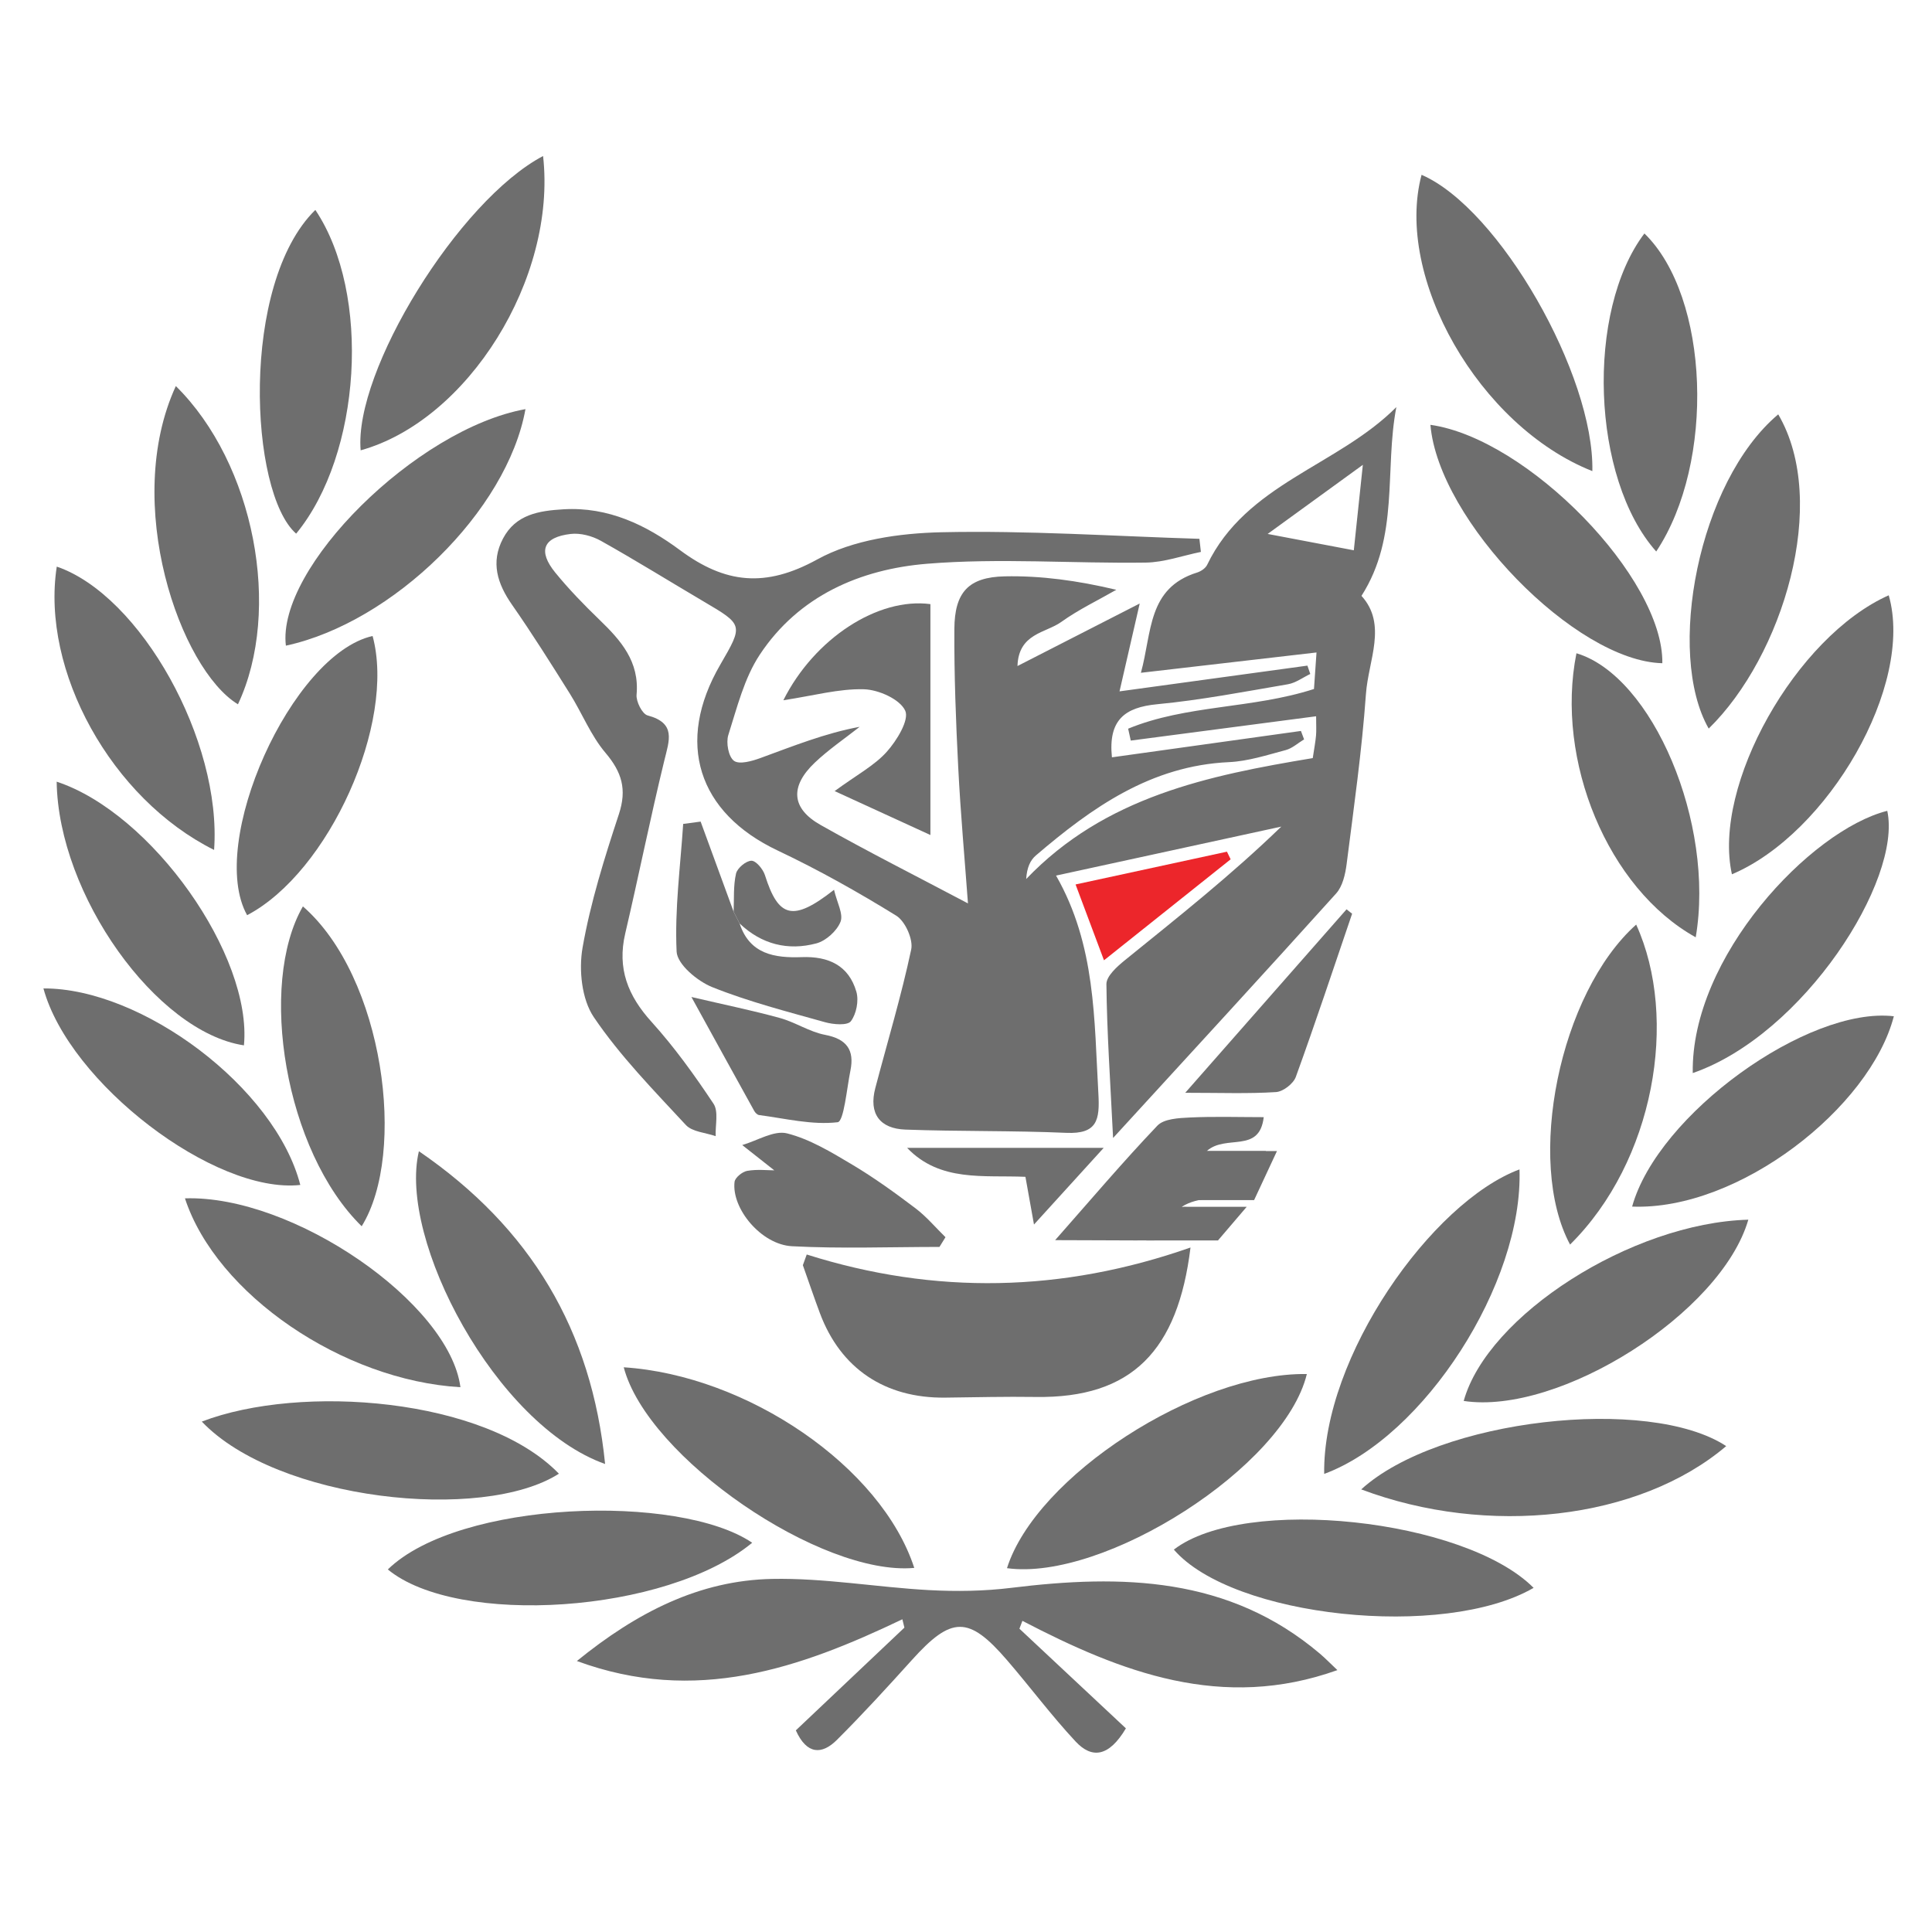
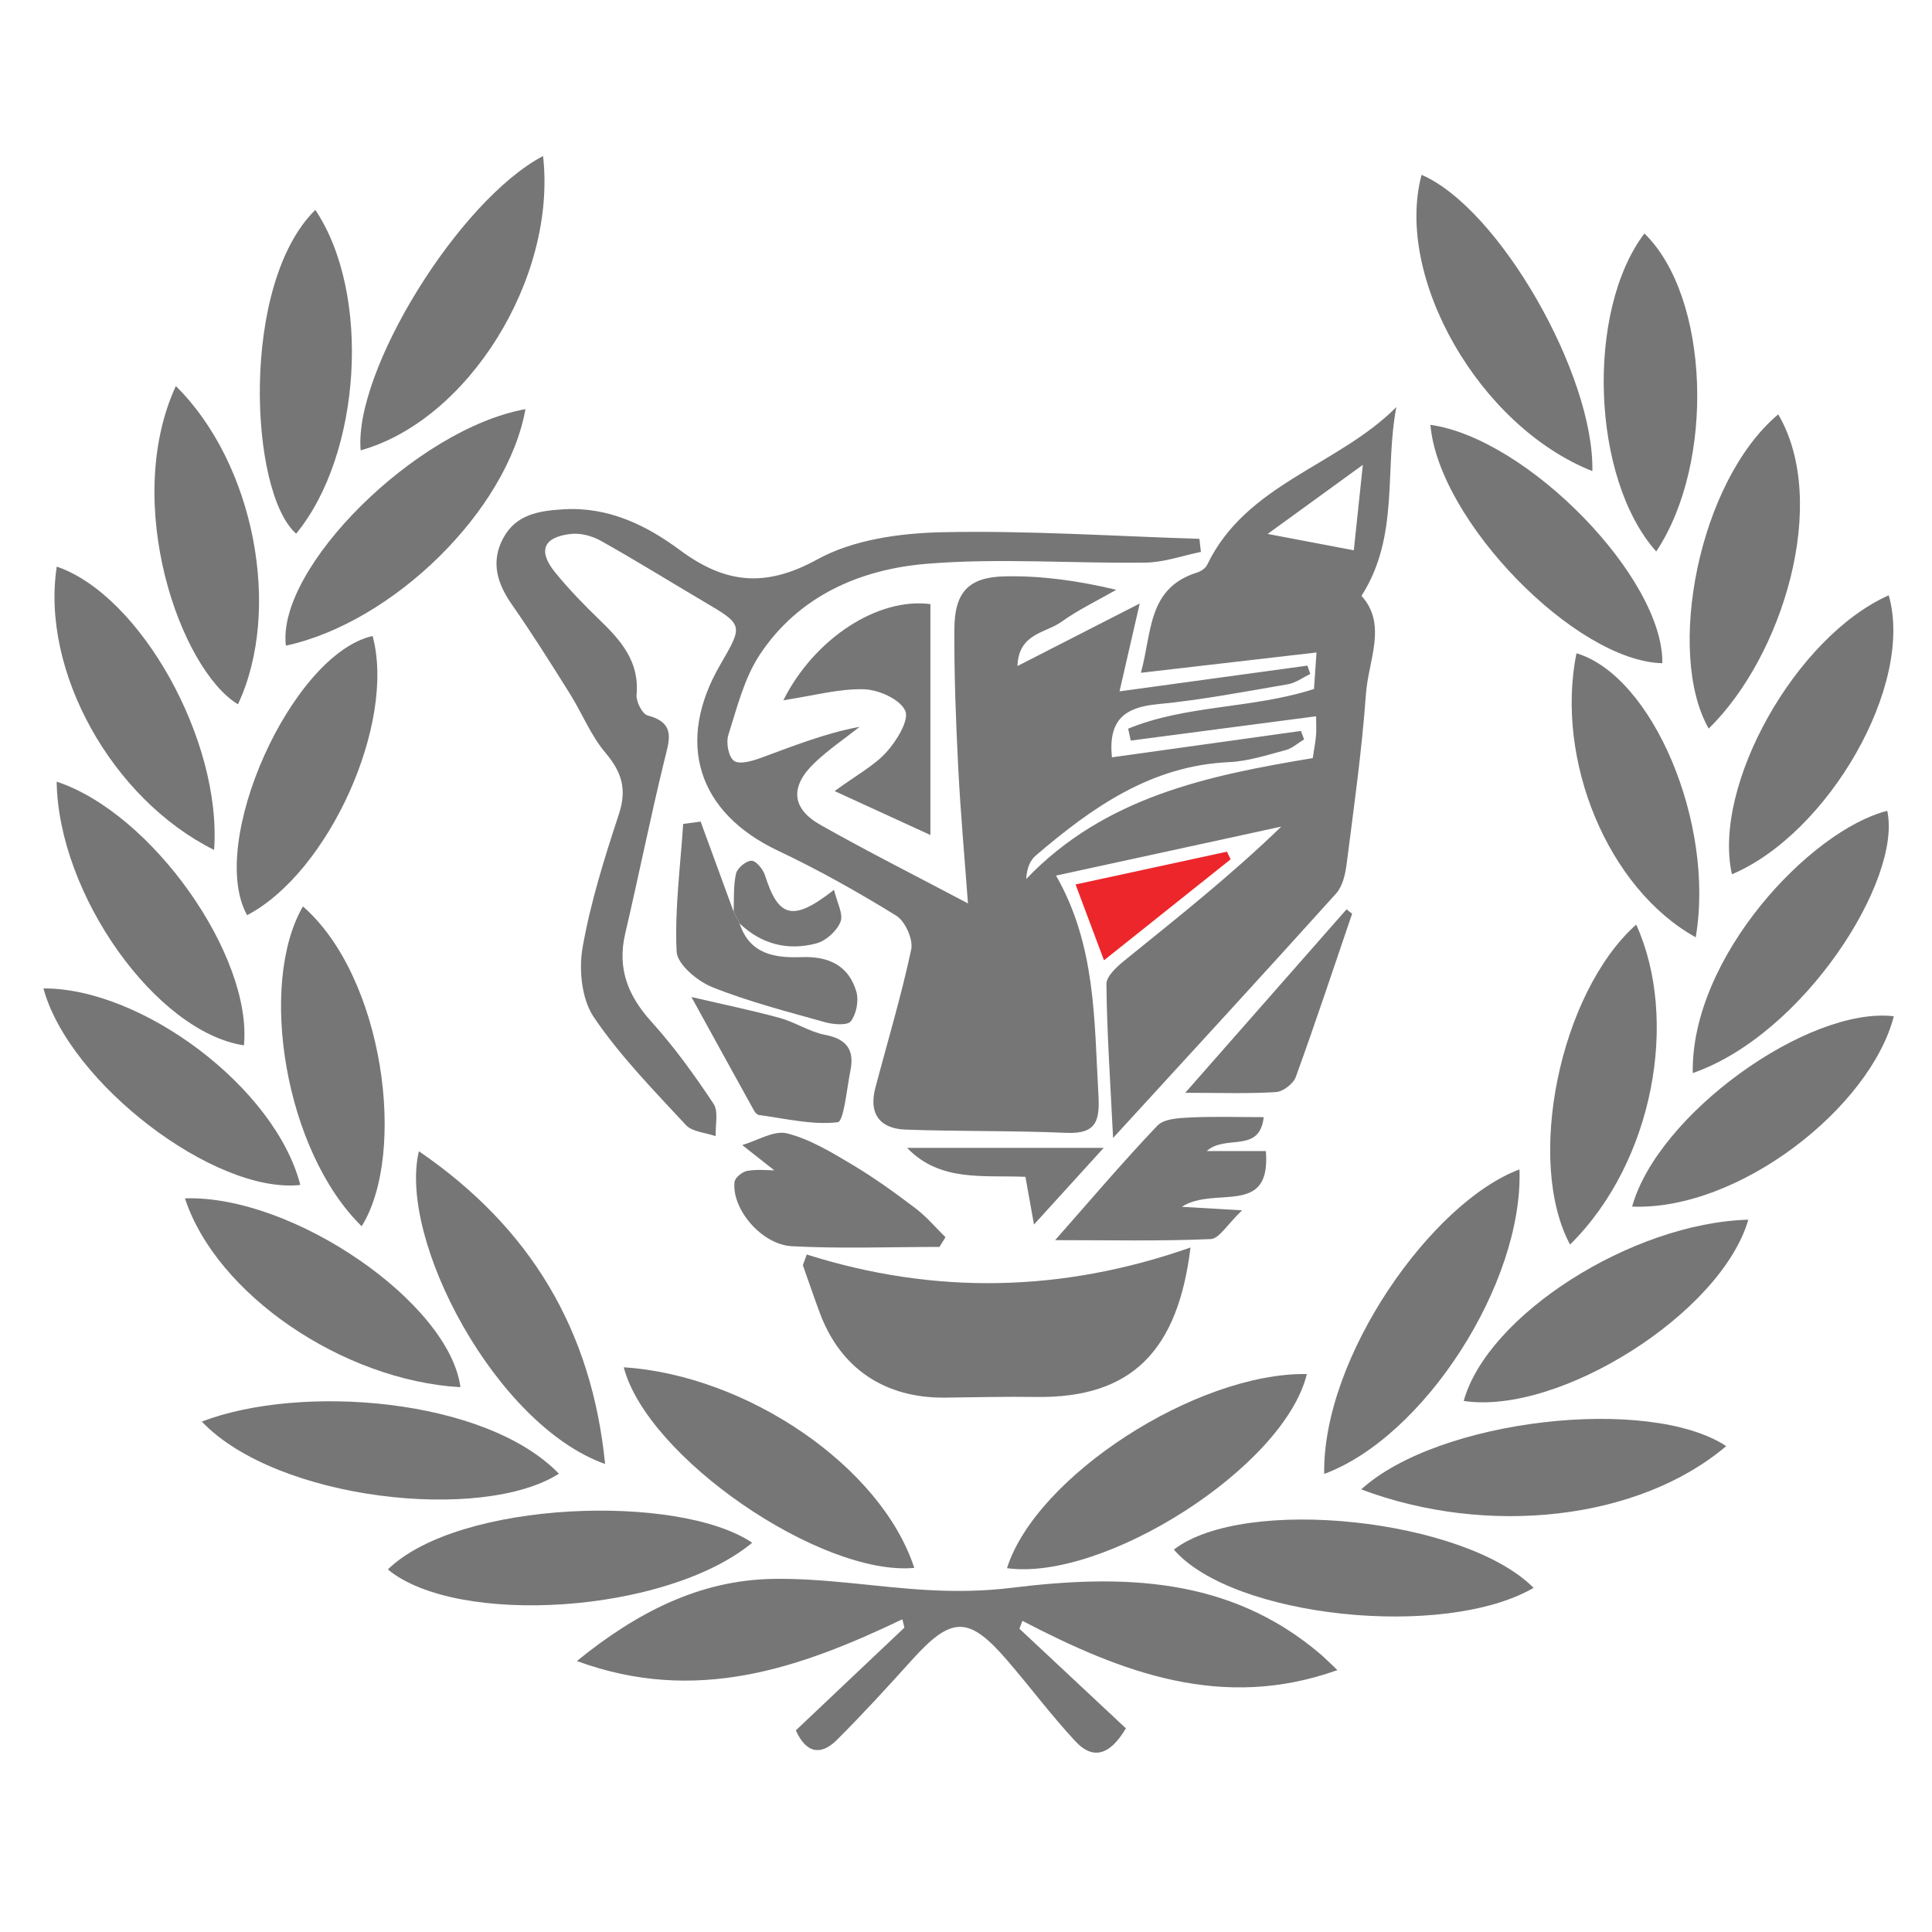
<svg xmlns="http://www.w3.org/2000/svg" version="1.1" height="600" width="600" id="logo" x="0px" y="0px" viewBox="0 0 1920 1920" style="enable-background:new 0 0 1920 1920;" xml:space="preserve">
  <style type="text/css">
	.st0{fill:#EC262B;}
+ 	.cougar {
+ 		fill: #767676;
+ 	}
+ 
</style>
  <g>
-     <path fill="#6e6e6e" d="M1106.17,1130.92c-2.82-57.1-6.11-104.97-6.63-152.87c-0.09-7.98,10.68-17.59,18.49-23.91   c52.24-42.34,105.04-83.99,155.31-132.67c-72.66,15.8-145.32,31.6-223.85,48.68c39.61,69.22,37.85,143.28,42.07,216.7   c1.5,26.1-1.08,40.31-31.91,38.96c-53.23-2.33-106.6-1.28-159.86-3.23c-25.29-0.93-36.65-15.67-29.92-41.28   c12.06-45.87,25.81-91.36,35.67-137.69c2.14-10.03-5.97-28.12-14.85-33.61c-38.05-23.5-77.27-45.55-117.7-64.68   c-79.6-37.64-102.08-107.45-57.22-184.72c23.04-39.69,22.98-39.58-16.5-62.85c-34.05-20.07-67.64-40.97-102.11-60.28   c-8.69-4.87-20.34-7.97-30.04-6.84c-27.44,3.21-32.79,16.94-15.22,38.49c13.5,16.55,28.51,31.99,43.89,46.84   c21.29,20.56,39.82,41.5,36.83,74.45c-0.61,6.75,5.63,19.15,10.95,20.57c28.6,7.63,21.49,24.84,16.59,44.96   c-13.91,57.04-25.45,114.65-38.83,171.83c-8.11,34.67,2.64,61.75,26.07,87.65c22.79,25.19,42.85,53.11,61.68,81.44   c5.18,7.78,1.67,21.34,2.15,32.25c-10.06-3.55-23.24-4.21-29.66-11.13c-31.95-34.5-65.3-68.49-91.48-107.18   c-12.03-17.78-15.01-47.01-11.13-69.12c7.9-44.96,21.78-89.1,36.1-132.61c8.1-24.62,2.93-41.75-13.35-60.94   c-14.6-17.21-23.24-39.38-35.41-58.79c-18.65-29.74-37.34-59.51-57.42-88.29c-14.63-20.97-21.44-42.26-9-65.84   c12.64-23.97,35.53-27.62,60.16-29.08c44.55-2.64,82.19,15.72,115.75,40.61c44.8,33.22,84.74,37.65,136.39,9.21   c35.61-19.61,81.86-26.08,123.61-27.01c85.3-1.89,170.77,3.91,256.17,6.54c0.49,4.34,0.98,8.67,1.47,13.01   c-18.28,3.71-36.52,10.36-54.85,10.61c-72.42,1.01-145.26-4.71-217.2,1.15c-66.36,5.4-127.7,31.85-166.4,90.47   c-15.4,23.33-22.5,52.48-31.17,79.68c-2.44,7.65,0.13,21.67,5.6,25.69c5.32,3.9,17.89,0.31,26.27-2.75   c32.32-11.79,64.25-24.68,98.65-31.05c-14.92,11.78-30.82,22.54-44.55,35.57c-24.9,23.65-23.43,45.51,5.67,61.96   c46.77,26.44,94.81,50.62,146.5,77.97c-3.26-44.47-7.36-89.62-9.66-134.85c-2.34-45.91-4.11-91.92-3.85-137.88   c0.21-36.3,13.86-51.53,50.05-52.29c35.99-0.75,72.11,4.14,110.88,13.36c-18.36,10.54-37.68,19.73-54.79,32.01   c-15.31,10.99-42.37,11.18-43.42,43.75c41.25-21.09,78.69-40.24,121.47-62.12c-7.31,31.82-13.3,57.87-20.06,87.3   c65.1-8.92,125.91-17.25,186.72-25.58c0.95,2.77,1.9,5.53,2.85,8.3c-7.38,3.51-14.45,8.88-22.2,10.21   c-43.17,7.37-86.33,15.71-129.86,19.85c-32.39,3.08-48.85,15.71-45.06,52.77c62.63-8.74,125.23-17.48,187.83-26.21   c1.05,2.79,2.09,5.57,3.14,8.36c-6.07,3.66-11.71,8.92-18.29,10.66c-18.57,4.92-37.39,11.1-56.33,11.97   c-77.53,3.54-136.12,45.05-191.9,92.72c-5.53,4.72-8.93,11.93-9.67,23.46c78.33-81.91,181.31-102.98,284.8-120.19   c1.47-9.82,2.69-16.06,3.25-22.37c0.45-5.06,0.09-10.18,0.09-19.2c-62.77,8.23-123.49,16.2-184.2,24.16   c-0.87-3.94-1.73-7.88-2.6-11.82c57.93-23.89,123.26-19.62,184.68-39.44c0.72-10.34,1.49-21.53,2.51-36.3   c-58.65,6.79-114.44,13.24-174.51,20.19c11.11-40.21,6.41-84.22,55.86-99.64c3.81-1.19,8.33-4.22,9.96-7.62   c38.86-80.82,129.56-98.12,188.05-156.8c-12.05,62.73,3.27,128.28-34.66,187.61c25.85,28.46,6.83,63.88,4.42,97.59   c-4.04,56.46-12.02,112.66-19.18,168.87c-1.29,10.15-3.98,22.13-10.43,29.3C1257.03,966.57,1185.33,1044.43,1106.17,1130.92z    M1345.4,546.87c2.93-27.71,5.51-52.07,8.98-84.93c-34.74,25.22-62.03,45.03-94.59,68.68   C1292.28,536.78,1316.18,541.32,1345.4,546.87z" />
-     <path fill="#6e6e6e" d="M790.89,1719.62c36.93-34.94,72.41-68.52,107.9-102.1c-0.68-2.77-1.35-5.54-2.03-8.3c-101.94,48.75-205.25,85-323.47,41.48   c59.54-48.31,121.53-80.13,193.96-81.59c51.9-1.05,103.93,8.29,156.01,11.12c27.14,1.47,54.77,1.07,81.72-2.25   c109.95-13.52,216.1-11.35,306.61,65.32c5.4,4.57,10.34,9.69,17.5,16.44c-114.58,40.96-214.66,2.24-313.03-48.96   c-0.99,2.6-1.98,5.21-2.97,7.81c35.29,33.02,70.58,66.05,105.82,99.03c-17.01,28.64-33.95,30.28-50.03,13.03   c-23.99-25.74-45.1-54.14-68.11-80.82c-38.19-44.3-55.13-43.87-94.59-0.08c-24.28,26.93-48.79,53.72-74.45,79.32   C816.82,1743.94,801.81,1743.89,790.89,1719.62z" />
-     <path fill="#6e6e6e" d="M801.73,1246.71c127.5,40.35,254.25,37.65,381.38-6.95c-12.49,102.19-57.95,150.02-153.99,148.52   c-29.9-0.46-59.81,0.32-89.72,0.67c-59.95,0.71-104.01-28.85-124.59-83.95c-5.9-15.8-11.31-31.78-16.94-47.67   C799.16,1253.79,800.44,1250.25,801.73,1246.71z" />
-     <path fill="#6e6e6e" d="M416.3,1144.07c111.05,76.08,171.78,177.85,185.04,310.83C492.68,1416.35,395.36,1231.85,416.3,1144.07z" />
-     <path fill="#6e6e6e" d="M747.51,1533.17c-85.25,70.49-293.17,83.48-362.08,26.53C456.08,1490.92,674.91,1483.86,747.51,1533.17z" />
-     <path fill="#6e6e6e" d="M1524.08,1577.99c-89.12,51.73-299.33,29.38-357.52-38.01C1236.65,1485.9,1455.62,1509.18,1524.08,1577.99z" />
-     <path fill="#6e6e6e" d="M1298.73,1365.49c-22.39,92.5-201.7,206.24-298,192.94C1029.56,1467.11,1188.97,1363.9,1298.73,1365.49z" />
-     <path fill="#6e6e6e" d="M1315.96,1464.76c-1.77-116.38,107-270.19,194.09-302.62C1513.91,1275.53,1415.06,1428.2,1315.96,1464.76z" />
-     <path fill="#6e6e6e" d="M1352.77,1480.14c76.67-69.91,285.81-93.55,362.72-43.02C1628.63,1510.82,1478.32,1527.4,1352.77,1480.14z" />
-     <path fill="#6e6e6e" d="M200.55,1412.76c98.27-37.73,281.75-23.73,354.89,51.79C479.43,1513.11,275.27,1491.18,200.55,1412.76z" />
-     <path fill="#6e6e6e" d="M619.87,1358.8c122.82,7.98,256.01,98.85,288.71,199.36C816.02,1566.63,643.36,1448.65,619.87,1358.8z" />
-     <path fill="#6e6e6e" d="M539.71,155.05c13.67,121.75-74.8,262.86-181.29,292.48C351.49,369.02,455.67,199.35,539.71,155.05z" />
-     <path fill="#6e6e6e" d="M1582.46,468.19c-112.71-44.66-196.82-192.89-169.72-294.46C1489.99,207.09,1584.52,372.93,1582.46,468.19z" />
-     <path fill="#6e6e6e" d="M1737.46,1212.11c-26.86,92.98-188.07,194.49-282.84,180.14C1478.2,1307.27,1621.24,1215.38,1737.46,1212.11z" />
-     <path fill="#6e6e6e" d="M183.8,1190.9c107.54-3.48,262.88,104.05,273.77,187.69C340.9,1371.87,215.08,1286.39,183.8,1190.9z" />
-     <path fill="#6e6e6e" d="M1652.01,659.09c-86.43-1.98-222.47-141.81-230.47-236.9C1518.32,435.87,1653.37,574.69,1652.01,659.09z" />
-     <path fill="#6e6e6e" d="M522.2,406.59c-18.15,101.07-131.76,212.09-238.09,235.06C274.74,564.52,413.58,426.21,522.2,406.59z" />
-     <path fill="#6e6e6e" d="M174.74,383.67c78.13,77.04,105.81,222.64,61.73,316.26C179.07,664.96,121.16,500.13,174.74,383.67z" />
-     <path fill="#6e6e6e" d="M1626.02,918.84c42.49,93.47,17.93,235.28-65.71,317.99C1516.01,1154.39,1549.7,987.02,1626.02,918.84z" />
-     <path fill="#6e6e6e" d="M1877,591.59c25.63,89.34-60.37,236.92-155.84,277.26C1701.53,780.63,1784.63,632.78,1877,591.59z" />
-     <path fill="#6e6e6e" d="M359.43,1218.64c-76.29-74.61-103.25-240.14-58.4-317.87C381.55,970.92,404.63,1145.9,359.43,1218.64z" />
-     <path fill="#6e6e6e" d="M1698.09,724.05c-42.64-74.58-10.53-245.29,69.09-312.27C1818.51,499.24,1771.56,652.37,1698.09,724.05z" />
-     <path fill="#6e6e6e" d="M1682.24,1066.4c-2-115.18,116.97-241.34,193.3-260.61C1890.46,874.37,1792.6,1028.14,1682.24,1066.4z" />
-     <path fill="#6e6e6e" d="M1621.99,1199.1c25.44-91.76,174.72-199.09,260.09-189.15C1858.52,1100.79,1727.95,1203.24,1621.99,1199.1z" />
-     <path fill="#6e6e6e" d="M313.38,208.61c55.85,83.38,45.69,243.07-19.07,321.73C247.77,489.59,238.4,282.11,313.38,208.61z" />
-     <path fill="#6e6e6e" d="M56.32,776.82c94.92,31.29,194.6,173.13,186.1,262.04C155.49,1025.74,57.94,889.54,56.32,776.82z" />
-     <path fill="#6e6e6e" d="M212.76,844.66C110.75,793.82,40.49,666.57,56.41,563.09C139.54,591.53,220.66,736.04,212.76,844.66z" />
-     <path fill="#6e6e6e" d="M1645.93,548.07c-64.63-72.58-70.04-239.03-11.73-316.06C1698.88,294.85,1704.98,459.38,1645.93,548.07z" />
-     <path fill="#6e6e6e" d="M43.17,982.29c97.65-0.53,230.42,98.46,255.26,195.3C213.28,1186.88,68.66,1076.24,43.17,982.29z" />
-     <path fill="#6e6e6e" d="M370.28,632.04c23.43,86.28-43.32,234.8-124.7,277.47C205.5,837.73,289.75,650.27,370.28,632.04z" />
-     <path fill="#6e6e6e" d="M1685.19,931.48c-87.24-48.37-139.88-175.84-118.53-282.28C1642.34,671.83,1704.5,818.22,1685.19,931.48z" />
-     <path fill="#6e6e6e" d="M1174.42,1199.31c21.38,1.25,34.91,2.04,59.94,3.5c-14.62,13.89-22.63,28.2-31.25,28.57   c-49.59,2.18-99.33,1.06-154.52,1.06c35.35-40.06,67.43-77.92,101.61-113.8c6.52-6.84,21.21-7.55,32.27-8.08   c24.02-1.15,48.13-0.35,73.41-0.35c-4.25,36.63-37.6,16.61-56.62,33.69c22.47,0,40.63,0,58.74,0   C1263.41,1209.9,1207.41,1178.09,1174.42,1199.31z" />
-     <path fill="#6e6e6e" d="M933.63,1239.18c-48.86,0-97.82,1.88-146.55-0.69c-30.61-1.61-60.18-37.45-57.1-63.92c0.5-4.26,7.74-10.15,12.61-10.99   c9.94-1.72,20.39-0.51,26.89-0.51c-10.01-7.9-20.93-16.51-31.86-25.13c14.97-4.33,31.51-14.89,44.55-11.6   c22.79,5.76,44.17,18.81,64.78,31.08c21.84,13,42.57,28.03,62.86,43.38c10.92,8.26,19.93,19.06,29.8,28.72   C937.63,1232.73,935.63,1235.96,933.63,1239.18z" />
-     <path fill="#6e6e6e" d="M778.49,695.9c30.85-61.49,94.09-102.44,146.14-95.53c0,74.28,0,149.33,0,229.46c-30.11-13.81-59.08-27.09-95.19-43.65   c22.35-16.36,39.62-25.44,51.82-39.06c9.98-11.15,22.56-31.72,18.33-40.88c-5.26-11.39-26.48-20.86-41.07-21.26   C833.63,684.31,808.52,691.34,778.49,695.9z" />
-     <path fill="#6e6e6e" d="M735.02,917.74c9.96,30.71,35.13,34.42,61.75,33.44c26.61-0.98,46.68,8.26,54.28,34.4c2.58,8.85,0.01,22.09-5.48,29.32   c-3.35,4.41-17.36,3.29-25.55,0.99c-37.74-10.59-75.96-20.37-112.22-34.9c-14.74-5.91-34.8-22.68-35.39-35.31   c-1.99-42.1,3.75-84.56,6.53-126.88c5.78-0.77,11.56-1.54,17.34-2.31c10.93,29.86,21.86,59.71,32.79,89.57   C731.05,909.95,733.03,913.85,735.02,917.74z" />
-     <path fill="#6e6e6e" d="M687.12,990.8c33.84,7.91,61.17,13.49,88,20.89c15.32,4.23,29.38,13.78,44.81,16.72c21.41,4.08,29.35,14.96,25.24,35.33   c-3.66,18.13-6.52,50.79-12.73,51.52c-25.42,2.98-52-3.73-78.12-7.14c-1.76-0.23-3.79-2.34-4.77-4.09   C730.28,1069.29,711.15,1034.46,687.12,990.8z" />
-     <path fill="#6e6e6e" d="M1343.72,908.04c-18.46,54.14-36.45,108.45-55.96,162.21c-2.45,6.74-12.63,14.59-19.67,15.04   c-27.36,1.75-54.89,0.71-90.21,0.71c56.24-63.97,108.27-123.14,160.29-182.32C1340.02,905.14,1341.87,906.59,1343.72,908.04z" />
-     <path class="st0" fill="#6e6e6e" d="M1097.13,954.33c-10.09-26.92-18.51-49.38-28.24-75.36c52.38-11.34,101.41-21.96,150.44-32.58   c1.22,2.53,2.44,5.06,3.67,7.58C1182.62,886.16,1142.24,918.36,1097.13,954.33z" />
-     <path fill="#6e6e6e" d="M901.47,1140.73c62.47,0,123.74,0,195.37,0c-26.36,28.99-46.02,50.61-69.28,76.18c-3.24-18.04-5.68-31.69-8.5-47.4   C977.58,1167.68,934.24,1174.93,901.47,1140.73z" />
-     <path fill="#6e6e6e" d="M735.02,917.74c-1.99-3.89-3.97-7.79-5.96-11.68c0.57-12.68-0.39-25.71,2.39-37.88c1.26-5.49,9.91-12.71,15.3-12.79   c4.53-0.07,11.54,8.34,13.42,14.28c13.4,42.29,27.63,46.85,68.68,14.59c2.96,12.7,9.47,24.16,6.43,31.83   c-3.61,9.09-14.4,18.86-23.93,21.42C783.09,945.08,756.81,938.48,735.02,917.74z" />
+     <linearGradient id="gradient" x2="1" y2="1">
+       <stop offset="0%" stop-color="#767676" />
+       <stop offset="100%" stop-color="#112266" />
+     </linearGradient>
+     <path class="cougar" d="M1106.17,1130.92c-2.82-57.1-6.11-104.97-6.63-152.87c-0.09-7.98,10.68-17.59,18.49-23.91   c52.24-42.34,105.04-83.99,155.31-132.67c-72.66,15.8-145.32,31.6-223.85,48.68c39.61,69.22,37.85,143.28,42.07,216.7   c1.5,26.1-1.08,40.31-31.91,38.96c-53.23-2.33-106.6-1.28-159.86-3.23c-25.29-0.93-36.65-15.67-29.92-41.28   c12.06-45.87,25.81-91.36,35.67-137.69c2.14-10.03-5.97-28.12-14.85-33.61c-38.05-23.5-77.27-45.55-117.7-64.68   c-79.6-37.64-102.08-107.45-57.22-184.72c23.04-39.69,22.98-39.58-16.5-62.85c-34.05-20.07-67.64-40.97-102.11-60.28   c-8.69-4.87-20.34-7.97-30.04-6.84c-27.44,3.21-32.79,16.94-15.22,38.49c13.5,16.55,28.51,31.99,43.89,46.84   c21.29,20.56,39.82,41.5,36.83,74.45c-0.61,6.75,5.63,19.15,10.95,20.57c28.6,7.63,21.49,24.84,16.59,44.96   c-13.91,57.04-25.45,114.65-38.83,171.83c-8.11,34.67,2.64,61.75,26.07,87.65c22.79,25.19,42.85,53.11,61.68,81.44   c5.18,7.78,1.67,21.34,2.15,32.25c-10.06-3.55-23.24-4.21-29.66-11.13c-31.95-34.5-65.3-68.49-91.48-107.18   c-12.03-17.78-15.01-47.01-11.13-69.12c7.9-44.96,21.78-89.1,36.1-132.61c8.1-24.62,2.93-41.75-13.35-60.94   c-14.6-17.21-23.24-39.38-35.41-58.79c-18.65-29.74-37.34-59.51-57.42-88.29c-14.63-20.97-21.44-42.26-9-65.84   c12.64-23.97,35.53-27.62,60.16-29.08c44.55-2.64,82.19,15.72,115.75,40.61c44.8,33.22,84.74,37.65,136.39,9.21   c35.61-19.61,81.86-26.08,123.61-27.01c85.3-1.89,170.77,3.91,256.17,6.54c0.49,4.34,0.98,8.67,1.47,13.01   c-18.28,3.71-36.52,10.36-54.85,10.61c-72.42,1.01-145.26-4.71-217.2,1.15c-66.36,5.4-127.7,31.85-166.4,90.47   c-15.4,23.33-22.5,52.48-31.17,79.68c-2.44,7.65,0.13,21.67,5.6,25.69c5.32,3.9,17.89,0.31,26.27-2.75   c32.32-11.79,64.25-24.68,98.65-31.05c-14.92,11.78-30.82,22.54-44.55,35.57c-24.9,23.65-23.43,45.51,5.67,61.96   c46.77,26.44,94.81,50.62,146.5,77.97c-3.26-44.47-7.36-89.62-9.66-134.85c-2.34-45.91-4.11-91.92-3.85-137.88   c0.21-36.3,13.86-51.53,50.05-52.29c35.99-0.75,72.11,4.14,110.88,13.36c-18.36,10.54-37.68,19.73-54.79,32.01   c-15.31,10.99-42.37,11.18-43.42,43.75c41.25-21.09,78.69-40.24,121.47-62.12c-7.31,31.82-13.3,57.87-20.06,87.3   c65.1-8.92,125.91-17.25,186.72-25.58c0.95,2.77,1.9,5.53,2.85,8.3c-7.38,3.51-14.45,8.88-22.2,10.21   c-43.17,7.37-86.33,15.71-129.86,19.85c-32.39,3.08-48.85,15.71-45.06,52.77c62.63-8.74,125.23-17.48,187.83-26.21   c1.05,2.79,2.09,5.57,3.14,8.36c-6.07,3.66-11.71,8.92-18.29,10.66c-18.57,4.92-37.39,11.1-56.33,11.97   c-77.53,3.54-136.12,45.05-191.9,92.72c-5.53,4.72-8.93,11.93-9.67,23.46c78.33-81.91,181.31-102.98,284.8-120.19   c1.47-9.82,2.69-16.06,3.25-22.37c0.45-5.06,0.09-10.18,0.09-19.2c-62.77,8.23-123.49,16.2-184.2,24.16   c-0.87-3.94-1.73-7.88-2.6-11.82c57.93-23.89,123.26-19.62,184.68-39.44c0.72-10.34,1.49-21.53,2.51-36.3   c-58.65,6.79-114.44,13.24-174.51,20.19c11.11-40.21,6.41-84.22,55.86-99.64c3.81-1.19,8.33-4.22,9.96-7.62   c38.86-80.82,129.56-98.12,188.05-156.8c-12.05,62.73,3.27,128.28-34.66,187.61c25.85,28.46,6.83,63.88,4.42,97.59   c-4.04,56.46-12.02,112.66-19.18,168.87c-1.29,10.15-3.98,22.13-10.43,29.3C1257.03,966.57,1185.33,1044.43,1106.17,1130.92z    M1345.4,546.87c2.93-27.71,5.51-52.07,8.98-84.93c-34.74,25.22-62.03,45.03-94.59,68.68   C1292.28,536.78,1316.18,541.32,1345.4,546.87z" />
+     <path class="cougar" d="M790.89,1719.62c36.93-34.94,72.41-68.52,107.9-102.1c-0.68-2.77-1.35-5.54-2.03-8.3c-101.94,48.75-205.25,85-323.47,41.48   c59.54-48.31,121.53-80.13,193.96-81.59c51.9-1.05,103.93,8.29,156.01,11.12c27.14,1.47,54.77,1.07,81.72-2.25   c109.95-13.52,216.1-11.35,306.61,65.32c5.4,4.57,10.34,9.69,17.5,16.44c-114.58,40.96-214.66,2.24-313.03-48.96   c-0.99,2.6-1.98,5.21-2.97,7.81c35.29,33.02,70.58,66.05,105.82,99.03c-17.01,28.64-33.95,30.28-50.03,13.03   c-23.99-25.74-45.1-54.14-68.11-80.82c-38.19-44.3-55.13-43.87-94.59-0.08c-24.28,26.93-48.79,53.72-74.45,79.32   C816.82,1743.94,801.81,1743.89,790.89,1719.62z" />
+     <path class="cougar" d="M801.73,1246.71c127.5,40.35,254.25,37.65,381.38-6.95c-12.49,102.19-57.95,150.02-153.99,148.52   c-29.9-0.46-59.81,0.32-89.72,0.67c-59.95,0.71-104.01-28.85-124.59-83.95c-5.9-15.8-11.31-31.78-16.94-47.67   C799.16,1253.79,800.44,1250.25,801.73,1246.71z" />
+     <path class="cougar" d="M416.3,1144.07c111.05,76.08,171.78,177.85,185.04,310.83C492.68,1416.35,395.36,1231.85,416.3,1144.07z" />
+     <path class="cougar" d="M747.51,1533.17c-85.25,70.49-293.17,83.48-362.08,26.53C456.08,1490.92,674.91,1483.86,747.51,1533.17z" />
+     <path class="cougar" d="M1524.08,1577.99c-89.12,51.73-299.33,29.38-357.52-38.01C1236.65,1485.9,1455.62,1509.18,1524.08,1577.99z" />
+     <path class="cougar" d="M1298.73,1365.49c-22.39,92.5-201.7,206.24-298,192.94C1029.56,1467.11,1188.97,1363.9,1298.73,1365.49z" />
+     <path class="cougar" d="M1315.96,1464.76c-1.77-116.38,107-270.19,194.09-302.62C1513.91,1275.53,1415.06,1428.2,1315.96,1464.76z" />
+     <path class="cougar" d="M1352.77,1480.14c76.67-69.91,285.81-93.55,362.72-43.02C1628.63,1510.82,1478.32,1527.4,1352.77,1480.14z" />
+     <path class="cougar" d="M200.55,1412.76c98.27-37.73,281.75-23.73,354.89,51.79C479.43,1513.11,275.27,1491.18,200.55,1412.76z" />
+     <path class="cougar" d="M619.87,1358.8c122.82,7.98,256.01,98.85,288.71,199.36C816.02,1566.63,643.36,1448.65,619.87,1358.8z" />
+     <path class="cougar" d="M539.71,155.05c13.67,121.75-74.8,262.86-181.29,292.48C351.49,369.02,455.67,199.35,539.71,155.05z" />
+     <path class="cougar" d="M1582.46,468.19c-112.71-44.66-196.82-192.89-169.72-294.46C1489.99,207.09,1584.52,372.93,1582.46,468.19z" />
+     <path class="cougar" d="M1737.46,1212.11c-26.86,92.98-188.07,194.49-282.84,180.14C1478.2,1307.27,1621.24,1215.38,1737.46,1212.11z" />
+     <path class="cougar" d="M183.8,1190.9c107.54-3.48,262.88,104.05,273.77,187.69C340.9,1371.87,215.08,1286.39,183.8,1190.9z" />
+     <path class="cougar" d="M1652.01,659.09c-86.43-1.98-222.47-141.81-230.47-236.9C1518.32,435.87,1653.37,574.69,1652.01,659.09z" />
+     <path class="cougar" d="M522.2,406.59c-18.15,101.07-131.76,212.09-238.09,235.06C274.74,564.52,413.58,426.21,522.2,406.59z" />
+     <path class="cougar" d="M174.74,383.67c78.13,77.04,105.81,222.64,61.73,316.26C179.07,664.96,121.16,500.13,174.74,383.67z" />
+     <path class="cougar" d="M1626.02,918.84c42.49,93.47,17.93,235.28-65.71,317.99C1516.01,1154.39,1549.7,987.02,1626.02,918.84z" />
+     <path class="cougar" d="M1877,591.59c25.63,89.34-60.37,236.92-155.84,277.26C1701.53,780.63,1784.63,632.78,1877,591.59z" />
+     <path class="cougar" d="M359.43,1218.64c-76.29-74.61-103.25-240.14-58.4-317.87C381.55,970.92,404.63,1145.9,359.43,1218.64z" />
+     <path class="cougar" d="M1698.09,724.05c-42.64-74.58-10.53-245.29,69.09-312.27C1818.51,499.24,1771.56,652.37,1698.09,724.05z" />
+     <path class="cougar" d="M1682.24,1066.4c-2-115.18,116.97-241.34,193.3-260.61C1890.46,874.37,1792.6,1028.14,1682.24,1066.4z" />
+     <path class="cougar" d="M1621.99,1199.1c25.44-91.76,174.72-199.09,260.09-189.15C1858.52,1100.79,1727.95,1203.24,1621.99,1199.1z" />
+     <path class="cougar" d="M313.38,208.61c55.85,83.38,45.69,243.07-19.07,321.73C247.77,489.59,238.4,282.11,313.38,208.61z" />
+     <path class="cougar" d="M56.32,776.82c94.92,31.29,194.6,173.13,186.1,262.04C155.49,1025.74,57.94,889.54,56.32,776.82z" />
+     <path class="cougar" d="M212.76,844.66C110.75,793.82,40.49,666.57,56.41,563.09C139.54,591.53,220.66,736.04,212.76,844.66z" />
+     <path class="cougar" d="M1645.93,548.07c-64.63-72.58-70.04-239.03-11.73-316.06C1698.88,294.85,1704.98,459.38,1645.93,548.07z" />
+     <path class="cougar" d="M43.17,982.29c97.65-0.53,230.42,98.46,255.26,195.3C213.28,1186.88,68.66,1076.24,43.17,982.29z" />
+     <path class="cougar" d="M370.28,632.04c23.43,86.28-43.32,234.8-124.7,277.47C205.5,837.73,289.75,650.27,370.28,632.04z" />
+     <path class="cougar" d="M1685.19,931.48c-87.24-48.37-139.88-175.84-118.53-282.28C1642.34,671.83,1704.5,818.22,1685.19,931.48z" />
+     <path class="cougar" d="M1174.42,1199.31c21.38,1.25,34.91,2.04,59.94,3.5c-14.62,13.89-22.63,28.2-31.25,28.57   c-49.59,2.18-99.33,1.06-154.52,1.06c35.35-40.06,67.43-77.92,101.61-113.8c6.52-6.84,21.21-7.55,32.27-8.08   c24.02-1.15,48.13-0.35,73.41-0.35c-4.25,36.63-37.6,16.61-56.62,33.69c22.47,0,40.63,0,58.74,0   C1263.41,1209.9,1207.41,1178.09,1174.42,1199.31z" />
+     <path class="cougar" d="M933.63,1239.18c-48.86,0-97.82,1.88-146.55-0.69c-30.61-1.61-60.18-37.45-57.1-63.92c0.5-4.26,7.74-10.15,12.61-10.99   c9.94-1.72,20.39-0.51,26.89-0.51c-10.01-7.9-20.93-16.51-31.86-25.13c14.97-4.33,31.51-14.89,44.55-11.6   c22.79,5.76,44.17,18.81,64.78,31.08c21.84,13,42.57,28.03,62.86,43.38c10.92,8.26,19.93,19.06,29.8,28.72   C937.63,1232.73,935.63,1235.96,933.63,1239.18z" />
+     <path class="cougar" d="M778.49,695.9c30.85-61.49,94.09-102.44,146.14-95.53c0,74.28,0,149.33,0,229.46c-30.11-13.81-59.08-27.09-95.19-43.65   c22.35-16.36,39.62-25.44,51.82-39.06c9.98-11.15,22.56-31.72,18.33-40.88c-5.26-11.39-26.48-20.86-41.07-21.26   C833.63,684.31,808.52,691.34,778.49,695.9z" />
+     <path class="cougar" d="M735.02,917.74c9.96,30.71,35.13,34.42,61.75,33.44c26.61-0.98,46.68,8.26,54.28,34.4c2.58,8.85,0.01,22.09-5.48,29.32   c-3.35,4.41-17.36,3.29-25.55,0.99c-37.74-10.59-75.96-20.37-112.22-34.9c-14.74-5.91-34.8-22.68-35.39-35.31   c-1.99-42.1,3.75-84.56,6.53-126.88c5.78-0.77,11.56-1.54,17.34-2.31c10.93,29.86,21.86,59.71,32.79,89.57   C731.05,909.95,733.03,913.85,735.02,917.74z" />
+     <path class="cougar" d="M687.12,990.8c33.84,7.91,61.17,13.49,88,20.89c15.32,4.23,29.38,13.78,44.81,16.72c21.41,4.08,29.35,14.96,25.24,35.33   c-3.66,18.13-6.52,50.79-12.73,51.52c-25.42,2.98-52-3.73-78.12-7.14c-1.76-0.23-3.79-2.34-4.77-4.09   C730.28,1069.29,711.15,1034.46,687.12,990.8z" />
+     <path class="cougar" d="M1343.72,908.04c-18.46,54.14-36.45,108.45-55.96,162.21c-2.45,6.74-12.63,14.59-19.67,15.04   c-27.36,1.75-54.89,0.71-90.21,0.71c56.24-63.97,108.27-123.14,160.29-182.32C1340.02,905.14,1341.87,906.59,1343.72,908.04z" />
+     <path class="st0" d="M1097.13,954.33c-10.09-26.92-18.51-49.38-28.24-75.36c52.38-11.34,101.41-21.96,150.44-32.58   c1.22,2.53,2.44,5.06,3.67,7.58C1182.62,886.16,1142.24,918.36,1097.13,954.33z" />
+     <path class="cougar" d="M901.47,1140.73c62.47,0,123.74,0,195.37,0c-26.36,28.99-46.02,50.61-69.28,76.18c-3.24-18.04-5.68-31.69-8.5-47.4   C977.58,1167.68,934.24,1174.93,901.47,1140.73z" />
+     <path class="cougar" d="M735.02,917.74c-1.99-3.89-3.97-7.79-5.96-11.68c0.57-12.68-0.39-25.71,2.39-37.88c1.26-5.49,9.91-12.71,15.3-12.79   c4.53-0.07,11.54,8.34,13.42,14.28c13.4,42.29,27.63,46.85,68.68,14.59c2.96,12.7,9.47,24.16,6.43,31.83   c-3.61,9.09-14.4,18.86-23.93,21.42C783.09,945.08,756.81,938.48,735.02,917.74z" />
  </g>
-   <polyline fill="#6e6e6e" points="1176.42,1199.31 1238.96,1199.31 1210.41,1232.74 1139.17,1232.73 " />
-   <polyline fill="#6e6e6e" points="1199.27,1143.91 1269.04,1143.91 1246.31,1192.65 1191.36,1192.65 " />
</svg>
